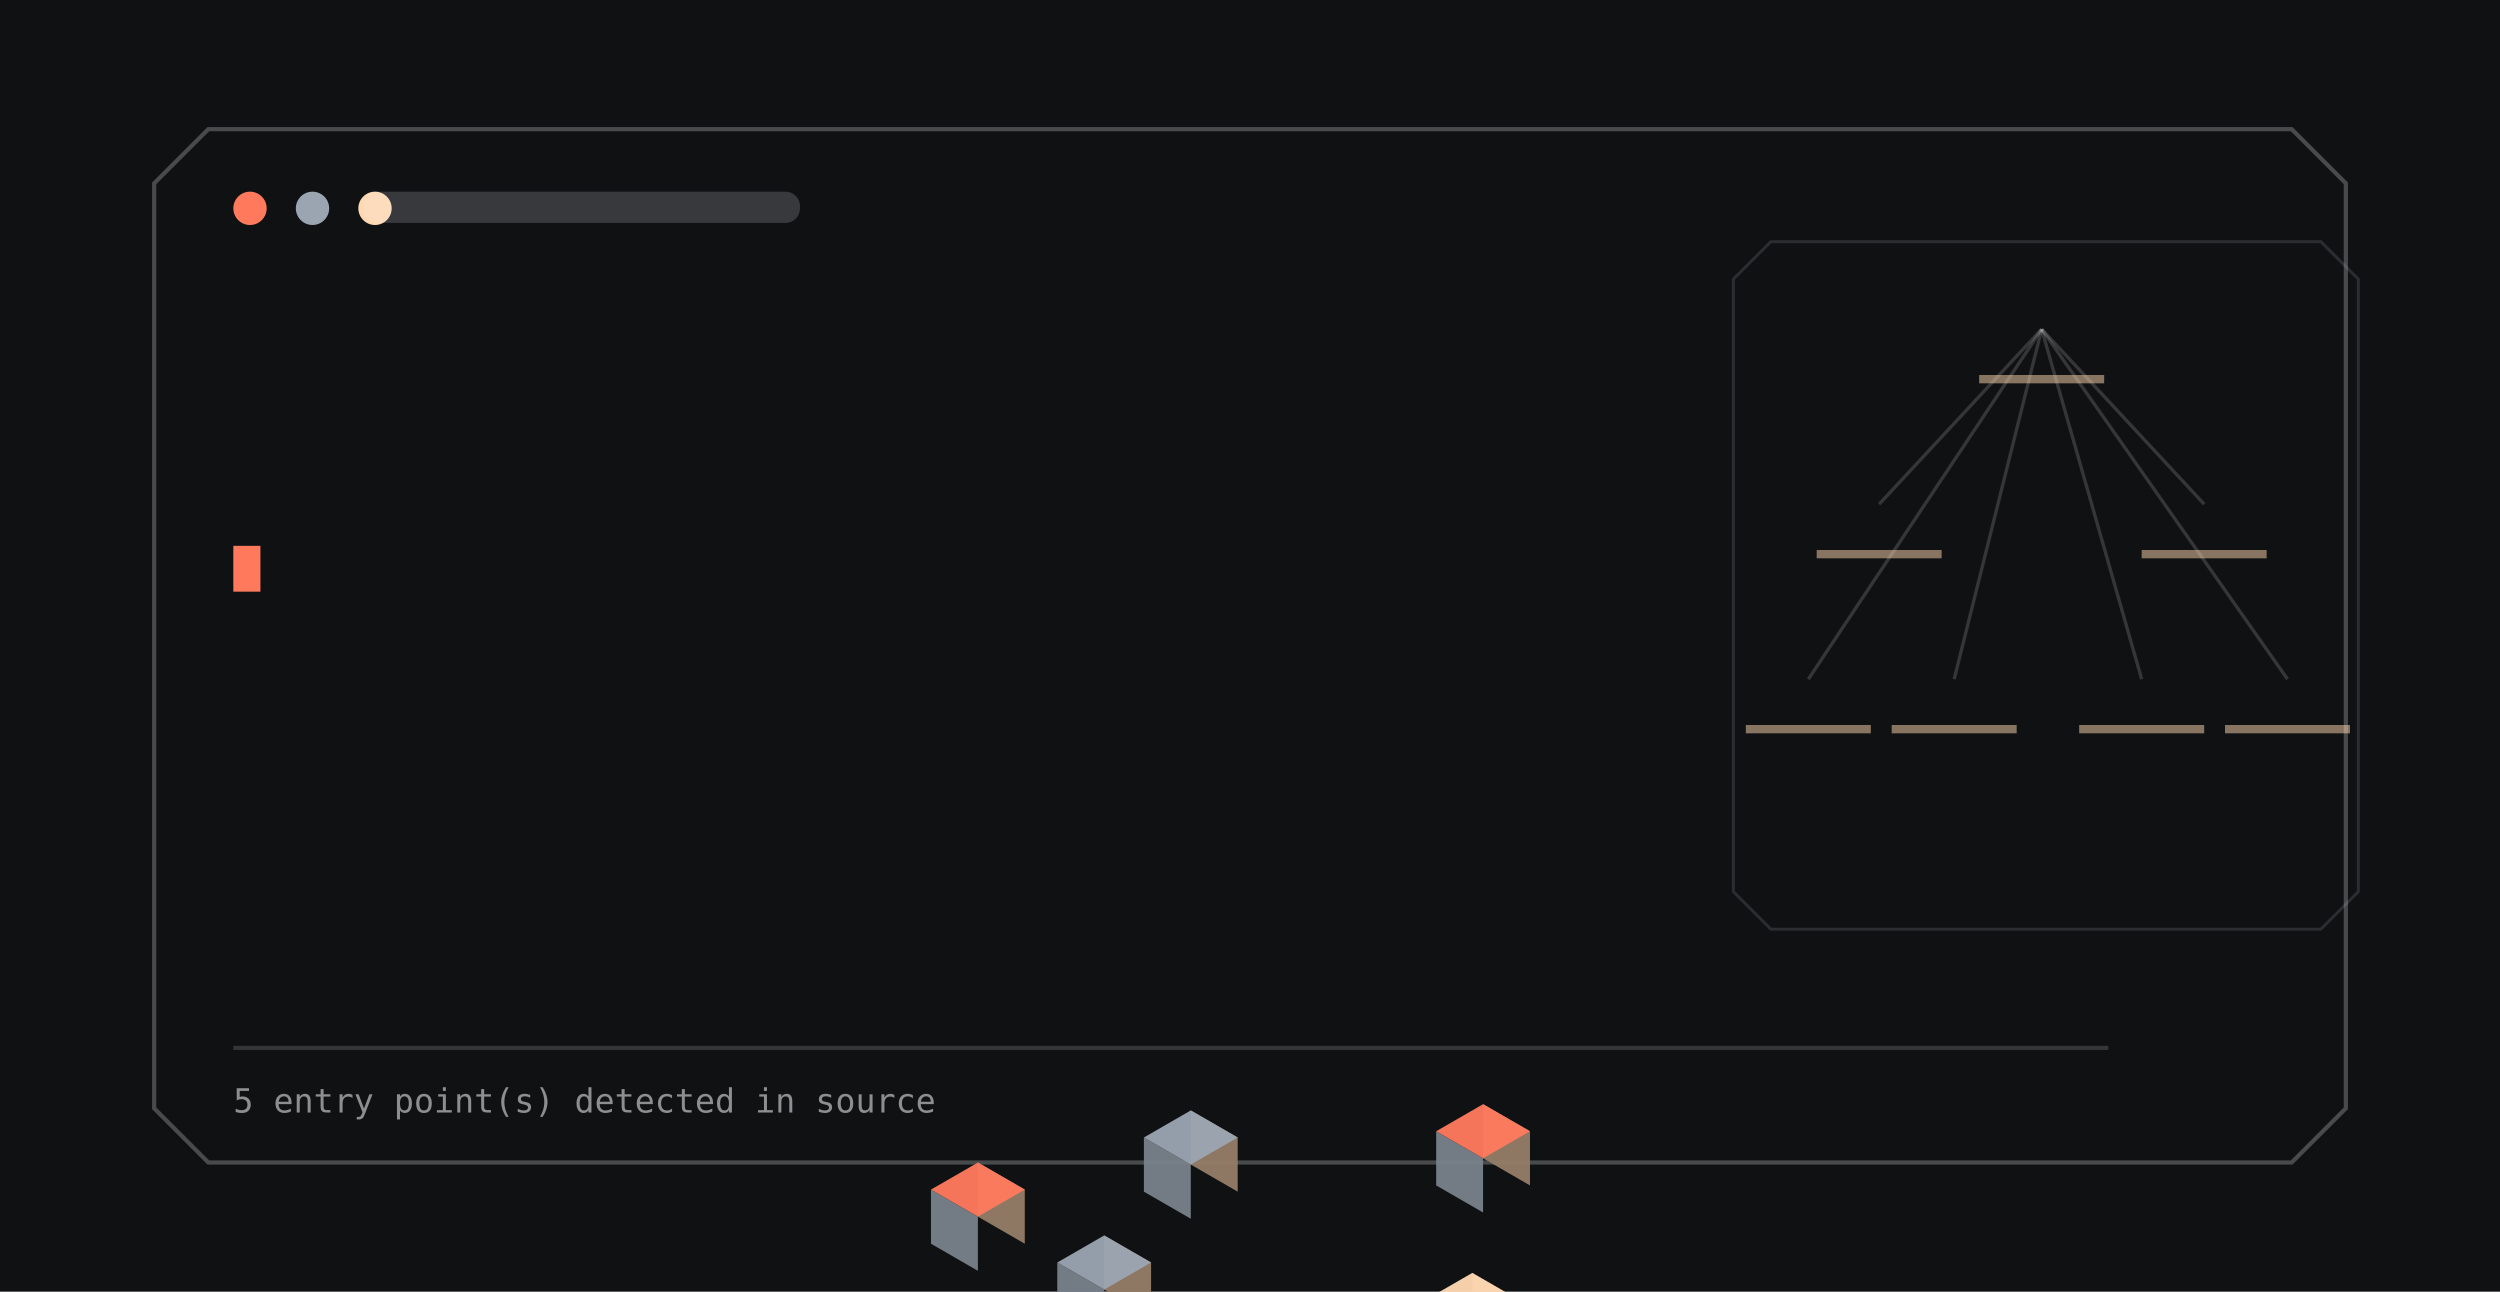
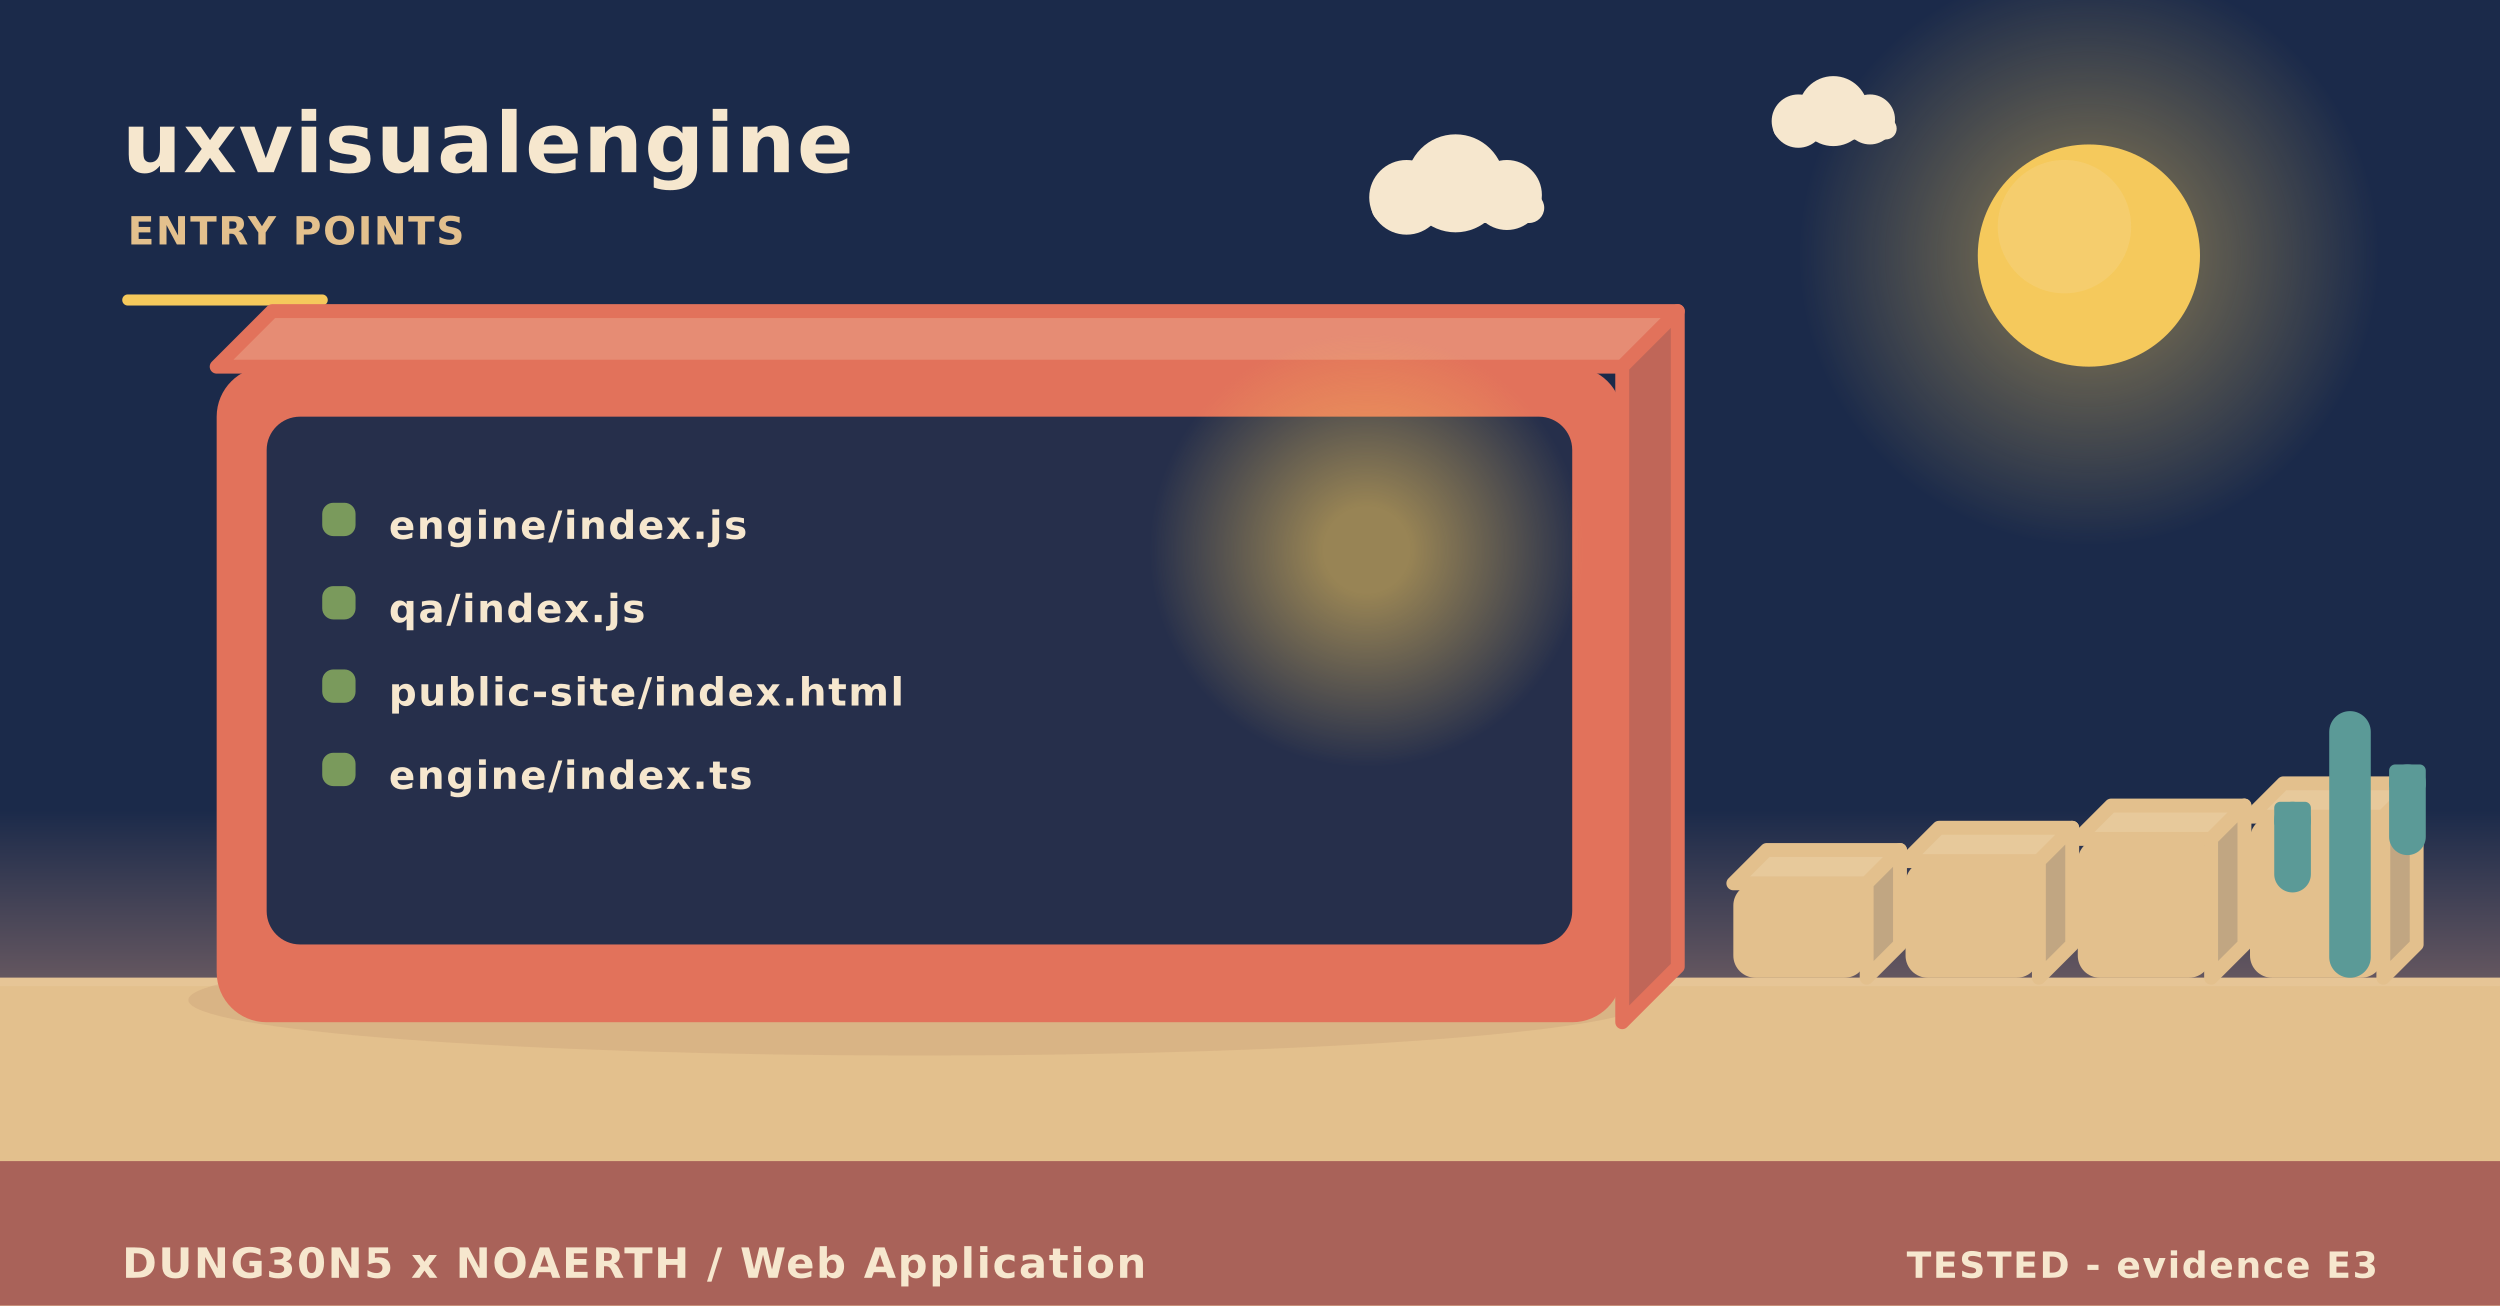
- <svg xmlns="http://www.w3.org/2000/svg" viewBox="0 0 1200 620" width="1200" height="620" role="img" aria-label="uxvisualengine command surface">
-   <rect width="1200" height="620" fill="#0f1113" />
-   <defs>
-     <linearGradient id="gt" x1="0" y1="0" x2="1" y2="1">
-       <stop offset="0%" stop-color="#ff7a5c" />
-       <stop offset="100%" stop-color="#9aa5b1" />
-     </linearGradient>
-   </defs>
-   <path d="M100.00,62.00 H1100.00 L1126.00,88.00 V532.00 L1100.00,558.00 H100.00 L74.00,532.00 V88.00 Z" fill="none" stroke="rgba(241,243,245,0.300)" stroke-width="2.00" opacity="0.85" />
-   <circle cx="120.00" cy="100.00" r="8.00" fill="#ff7a5c" opacity="1.00" />
-   <circle cx="150.00" cy="100.00" r="8.00" fill="#9aa5b1" opacity="1.00" />
-   <circle cx="180.00" cy="100.00" r="8.00" fill="#ffd8b1" opacity="1.00" />
-   <rect x="174.00" y="92.00" width="210.00" height="15.00" rx="7.00" fill="rgba(241,243,245,0.180)" opacity="1.00" />
-   <text x="112" y="148" font-family="ui-monospace,SFMono-Regular,Menlo,monospace" font-size="21" fill="rgba(241,243,245,0.800)" opacity="0">engine/index.js<animate attributeName="opacity" values="0;1;1;0" dur="1.5s" begin="0.0s" repeatCount="indefinite" />
-   </text>
-   <text x="112" y="182" font-family="ui-monospace,SFMono-Regular,Menlo,monospace" font-size="21" fill="rgba(241,243,245,0.800)" opacity="0">qa/index.js<animate attributeName="opacity" values="0;1;1;0" dur="1.5s" begin="1.5s" repeatCount="indefinite" />
-   </text>
-   <text x="112" y="216" font-family="ui-monospace,SFMono-Regular,Menlo,monospace" font-size="21" fill="rgba(241,243,245,0.800)" opacity="0">public-site/index.html<animate attributeName="opacity" values="0;1;1;0" dur="1.5s" begin="3.0s" repeatCount="indefinite" />
-   </text>
-   <text x="112" y="250" font-family="ui-monospace,SFMono-Regular,Menlo,monospace" font-size="21" fill="rgba(241,243,245,0.800)" opacity="0">engine/index.ts<animate attributeName="opacity" values="0;1;1;0" dur="1.5s" begin="4.5s" repeatCount="indefinite" />
-   </text>
-   <rect x="112" y="262" width="13" height="22" fill="#ff7a5c">
-     <animate attributeName="opacity" values="1;0;1" dur="1.05s" begin="0s" repeatCount="indefinite" />
-   </rect>
-   <path d="M850.00,116.00 H1114.00 L1132.00,134.00 V428.00 L1114.00,446.00 H850.00 L832.00,428.00 V134.00 Z" fill="none" stroke="rgba(241,243,245,0.180)" stroke-width="1.40" opacity="0.70" />
-   <line x1="980.00" y1="158.00" x2="902.00" y2="242.00" stroke="rgba(241,243,245,0.300)" stroke-width="1.60" opacity="0.55" />
-   <line x1="980.00" y1="158.00" x2="1058.00" y2="242.00" stroke="rgba(241,243,245,0.300)" stroke-width="1.60" opacity="0.55" />
-   <line x1="980.00" y1="158.00" x2="868.00" y2="326.00" stroke="rgba(241,243,245,0.300)" stroke-width="1.60" opacity="0.55" />
-   <line x1="980.00" y1="158.00" x2="938.00" y2="326.00" stroke="rgba(241,243,245,0.300)" stroke-width="1.60" opacity="0.55" />
-   <line x1="980.00" y1="158.00" x2="1028.00" y2="326.00" stroke="rgba(241,243,245,0.300)" stroke-width="1.60" opacity="0.55" />
-   <line x1="980.00" y1="158.00" x2="1098.00" y2="326.00" stroke="rgba(241,243,245,0.300)" stroke-width="1.60" opacity="0.55" />
-   <polygon points="711.87,556.00 734.39,569.00 734.39,543.00 711.87,530.00" fill="#947d67" opacity="0.95" />
-   <polygon points="689.36,569.00 711.87,582.00 711.87,556.00 689.36,543.00" fill="#78818a" opacity="0.95" />
-   <polygon points="711.87,530.00 734.39,543.00 711.87,556.00 689.36,543.00" fill="#ff7a5c" opacity="0.95" />
+ <svg xmlns="http://www.w3.org/2000/svg" width="900" height="470" viewBox="0 0 900 470" role="img" aria-label="uxvisualengine - how it is operated">
+   <linearGradient id="skyt" x1="0" y1="0" x2="0" y2="1">
+     <stop offset="0" stop-color="#1b2a4a" />
+     <stop offset="0.62" stop-color="#1b2a4a" />
+     <stop offset="1" stop-color="#f3ad8a" />
+   </linearGradient>
+   <rect width="900" height="470" fill="url(#skyt)" />
+   <radialGradient id="sunt">
+     <stop offset="0.35" stop-color="#f5c95c" stop-opacity="0.34" />
+     <stop offset="1" stop-color="#f5c95c" stop-opacity="0" />
+   </radialGradient>
+   <circle cx="752" cy="92" r="104" fill="url(#sunt)" />
+   <circle cx="752" cy="92" r="40" fill="#f5c95c" />
+   <circle cx="743.2" cy="81.6" r="24" fill="#f5d27e" opacity="0.5" />
  <g>
-     <rect x="950.00" y="180.00" width="60.00" height="4.00" rx="0.00" fill="rgba(255,216,177,0.500)" opacity="1.00" />
-     <animate attributeName="opacity" values="0.25;1.0;0.25" dur="12.65s" begin="0.0s" repeatCount="indefinite" />
+     <circle cx="524" cy="66" r="17.64" fill="#f6e7ce" />
+     <circle cx="506.36" cy="71.04" r="13.44" fill="#f6e7ce" />
+     <circle cx="542.48" cy="70.2" r="12.6" fill="#f6e7ce" />
+     <rect x="493.76" y="69.36" width="62.16" height="10.92" rx="5.46" fill="#f6e7ce" />
+     <animateTransform attributeName="transform" type="translate" values="0 0;24 0;0 0" dur="36s" begin="0s" repeatCount="indefinite" />
  </g>
-   <polygon points="571.58,559.00 594.09,572.00 594.09,546.00 571.58,533.00" fill="#947d67" opacity="0.95" />
-   <polygon points="549.06,572.00 571.58,585.00 571.58,559.00 549.06,546.00" fill="#78818a" opacity="0.95" />
-   <polygon points="571.58,533.00 594.09,546.00 571.58,559.00 549.06,546.00" fill="#9aa5b1" opacity="0.95" />
  <g>
-     <rect x="872.00" y="264.00" width="60.00" height="4.00" rx="0.00" fill="rgba(255,216,177,0.500)" opacity="1.00" />
-     <animate attributeName="opacity" values="0.25;1.0;0.25" dur="12.65s" begin="0.4s" repeatCount="indefinite" />
+     <circle cx="660" cy="40" r="12.6" fill="#f6e7ce" />
+     <circle cx="647.4" cy="43.6" r="9.6" fill="#f6e7ce" />
+     <circle cx="673.2" cy="43" r="9" fill="#f6e7ce" />
+     <rect x="638.4" y="42.4" width="44.4" height="7.8" rx="3.9" fill="#f6e7ce" />
+     <animateTransform attributeName="transform" type="translate" values="0 0;-18 0;0 0" dur="46s" begin="3s" repeatCount="indefinite" />
  </g>
-   <polygon points="706.68,637.00 729.19,650.00 729.19,624.00 706.68,611.00" fill="#947d67" opacity="0.95" />
-   <polygon points="684.16,650.00 706.68,663.00 706.68,637.00 684.16,624.00" fill="#78818a" opacity="0.95" />
-   <polygon points="706.68,611.00 729.19,624.00 706.68,637.00 684.16,624.00" fill="#ffd8b1" opacity="0.95" />
+   <rect x="0" y="352" width="900" height="118" fill="#e3c08d" />
+   <rect x="0" y="352" width="900" height="3" fill="#e6c596" />
+   <text x="44" y="62" font-family="Verdana,DejaVu Sans,sans-serif" font-size="30" font-weight="700" letter-spacing="0.6" fill="#f6e7ce" text-anchor="start">uxvisualengine</text>
+   <text x="46" y="88" font-family="Verdana,DejaVu Sans,sans-serif" font-size="14" font-weight="700" letter-spacing="0.6" fill="#e3c08d" text-anchor="start">ENTRY POINTS</text>
+   <rect x="44" y="106" width="74" height="4" rx="2" fill="#f5c95c" />
+   <ellipse cx="331" cy="360" rx="263.2" ry="20" fill="rgba(138,90,68,0.11)" />
+   <path d="M78,132 L584,132 L604,112 L98,112 Z" fill="#e68c74" stroke="#e2725b" stroke-width="5" stroke-linejoin="round" />
+   <path d="M584,132 L604,112 L604,348 L584,368 Z" fill="#c06658" stroke="#e2725b" stroke-width="5" stroke-linejoin="round" />
+   <rect x="78" y="132" width="506" height="236" rx="18" fill="#e2725b" />
+   <rect x="96" y="150" width="470" height="190" rx="12" fill="#1b2a4a" opacity="0.94" />
+   <radialGradient id="lamp72326">
+     <stop offset="0.2" stop-color="#f5c95c" stop-opacity="0.55" />
+     <stop offset="1" stop-color="#f5c95c" stop-opacity="0" />
+   </radialGradient>
+   <circle cx="492" cy="198" r="78" fill="url(#lamp72326)" />
+   <rect x="116" y="181" width="12" height="12" rx="4" fill="#7a9a5c" />
  <g>
-     <rect x="1028.00" y="264.00" width="60.00" height="4.00" rx="0.00" fill="rgba(255,216,177,0.500)" opacity="1.00" />
-     <animate attributeName="opacity" values="0.25;1.0;0.25" dur="12.65s" begin="0.8s" repeatCount="indefinite" />
+     <text x="140" y="194" font-family="Verdana,DejaVu Sans,sans-serif" font-size="14" font-weight="700" letter-spacing="0.6" fill="#f6e7ce" text-anchor="start">engine/index.js</text>
+     <animateTransform attributeName="transform" type="translate" values="0 10;0 0" dur="0.7s" begin="0.4s" fill="freeze" />
  </g>
-   <polygon points="469.39,584.00 491.90,597.00 491.90,571.00 469.39,558.00" fill="#947d67" opacity="0.95" />
-   <polygon points="446.87,597.00 469.39,610.00 469.39,584.00 446.87,571.00" fill="#78818a" opacity="0.95" />
-   <polygon points="469.39,558.00 491.90,571.00 469.39,584.00 446.87,571.00" fill="#ff7a5c" opacity="0.95" />
+   <rect x="116" y="211" width="12" height="12" rx="4" fill="#7a9a5c" />
  <g>
-     <rect x="838.00" y="348.00" width="60.00" height="4.00" rx="0.00" fill="rgba(255,216,177,0.500)" opacity="1.00" />
-     <animate attributeName="opacity" values="0.25;1.0;0.25" dur="12.65s" begin="1.2s" repeatCount="indefinite" />
+     <text x="140" y="224" font-family="Verdana,DejaVu Sans,sans-serif" font-size="14" font-weight="700" letter-spacing="0.6" fill="#f6e7ce" text-anchor="start">qa/index.js</text>
+     <animateTransform attributeName="transform" type="translate" values="0 10;0 0" dur="0.7s" begin="0.7s" fill="freeze" />
  </g>
-   <polygon points="530.01,619.00 552.52,632.00 552.52,606.00 530.01,593.00" fill="#947d67" opacity="0.95" />
-   <polygon points="507.49,632.00 530.01,645.00 530.01,619.00 507.49,606.00" fill="#78818a" opacity="0.95" />
-   <polygon points="530.01,593.00 552.52,606.00 530.01,619.00 507.49,606.00" fill="#9aa5b1" opacity="0.95" />
+   <rect x="116" y="241" width="12" height="12" rx="4" fill="#7a9a5c" />
  <g>
-     <rect x="908.00" y="348.00" width="60.00" height="4.00" rx="0.00" fill="rgba(255,216,177,0.500)" opacity="1.00" />
-     <animate attributeName="opacity" values="0.25;1.0;0.25" dur="12.65s" begin="1.6s" repeatCount="indefinite" />
+     <text x="140" y="254" font-family="Verdana,DejaVu Sans,sans-serif" font-size="14" font-weight="700" letter-spacing="0.6" fill="#f6e7ce" text-anchor="start">public-site/index.html</text>
+     <animateTransform attributeName="transform" type="translate" values="0 10;0 0" dur="0.7s" begin="1s" fill="freeze" />
  </g>
-   <polygon points="607.95,664.00 630.47,677.00 630.47,651.00 607.95,638.00" fill="#947d67" opacity="0.95" />
-   <polygon points="585.43,677.00 607.95,690.00 607.95,664.00 585.43,651.00" fill="#78818a" opacity="0.95" />
-   <polygon points="607.95,638.00 630.47,651.00 607.95,664.00 585.43,651.00" fill="#ffd8b1" opacity="0.95" />
-   <g>
-     <rect x="998.00" y="348.00" width="60.00" height="4.00" rx="0.00" fill="rgba(255,216,177,0.500)" opacity="1.00" />
-     <animate attributeName="opacity" values="0.25;1.0;0.25" dur="12.65s" begin="2.0s" repeatCount="indefinite" />
-   </g>
-   <polygon points="668.57,699.00 691.09,712.00 691.09,686.00 668.57,673.00" fill="#947d67" opacity="0.95" />
-   <polygon points="646.05,712.00 668.57,725.00 668.57,699.00 646.05,686.00" fill="#78818a" opacity="0.95" />
-   <polygon points="668.57,673.00 691.09,686.00 668.57,699.00 646.05,686.00" fill="#ff7a5c" opacity="0.95" />
-   <g>
-     <rect x="1068.00" y="348.00" width="60.00" height="4.00" rx="0.00" fill="rgba(255,216,177,0.500)" opacity="1.00" />
-     <animate attributeName="opacity" values="0.25;1.0;0.25" dur="12.65s" begin="2.4s" repeatCount="indefinite" />
-   </g>
-   <rect x="112.00" y="502.00" width="900.00" height="2.00" rx="0.00" fill="rgba(241,243,245,0.160)" opacity="1.00" />
-   <text x="112" y="534" font-family="ui-monospace,Menlo,monospace" font-size="16" fill="rgba(241,243,245,0.550)">5 entry point(s) detected in source</text>
+   <rect x="116" y="271" width="12" height="12" rx="4" fill="#7a9a5c" />
+   <text x="140" y="284" font-family="Verdana,DejaVu Sans,sans-serif" font-size="14" font-weight="700" letter-spacing="0.6" fill="#f6e7ce" text-anchor="start">engine/index.ts</text>
+   <path d="M624,318 L672,318 L684,306 L636,306 Z" fill="#e7c99b" stroke="#e3c08d" stroke-width="5" stroke-linejoin="round" />
+   <path d="M672,318 L684,306 L684,340 L672,352 Z" fill="#c1a682" stroke="#e3c08d" stroke-width="5" stroke-linejoin="round" />
+   <rect x="624" y="318" width="48" height="34" rx="8" fill="#e3c08d" />
+   <path d="M686,310 L734,310 L746,298 L698,298 Z" fill="#e7c99b" stroke="#e3c08d" stroke-width="5" stroke-linejoin="round" />
+   <path d="M734,310 L746,298 L746,340 L734,352 Z" fill="#c1a682" stroke="#e3c08d" stroke-width="5" stroke-linejoin="round" />
+   <rect x="686" y="310" width="48" height="42" rx="8" fill="#e3c08d" />
+   <path d="M748,302 L796,302 L808,290 L760,290 Z" fill="#e7c99b" stroke="#e3c08d" stroke-width="5" stroke-linejoin="round" />
+   <path d="M796,302 L808,290 L808,340 L796,352 Z" fill="#c1a682" stroke="#e3c08d" stroke-width="5" stroke-linejoin="round" />
+   <rect x="748" y="302" width="48" height="50" rx="8" fill="#e3c08d" />
+   <path d="M810,294 L858,294 L870,282 L822,282 Z" fill="#e7c99b" stroke="#e3c08d" stroke-width="5" stroke-linejoin="round" />
+   <path d="M858,294 L870,282 L870,340 L858,352 Z" fill="#c1a682" stroke="#e3c08d" stroke-width="5" stroke-linejoin="round" />
+   <rect x="810" y="294" width="48" height="58" rx="8" fill="#e3c08d" />
+   <rect x="838.52" y="256" width="14.96" height="96" rx="7.48" fill="#5b9a97" />
+   <rect x="818.72" y="288.64" width="13.2" height="32.64" rx="6.6" fill="#5b9a97" />
+   <rect x="818.72" y="288.64" width="13.2" height="9.6" rx="2.2" fill="#5b9a97" />
+   <rect x="860.08" y="275.2" width="13.2" height="32.64" rx="6.6" fill="#5b9a97" />
+   <rect x="860.08" y="275.2" width="13.2" height="9.6" rx="2.2" fill="#5b9a97" />
+   <rect x="0" y="418" width="900" height="52" rx="0" fill="#a65c56" opacity="0.94" />
+   <text x="44" y="460" font-family="Verdana,DejaVu Sans,sans-serif" font-size="15" font-weight="700" letter-spacing="0.6" fill="#f6e7ce" text-anchor="start">DUNG30N5 x NOAERTH  /  Web Application</text>
+   <text x="856" y="460" font-family="Verdana,DejaVu Sans,sans-serif" font-size="13" font-weight="700" letter-spacing="0.6" fill="#f6e7ce" text-anchor="end">TESTED  -  evidence E3</text>
</svg>
